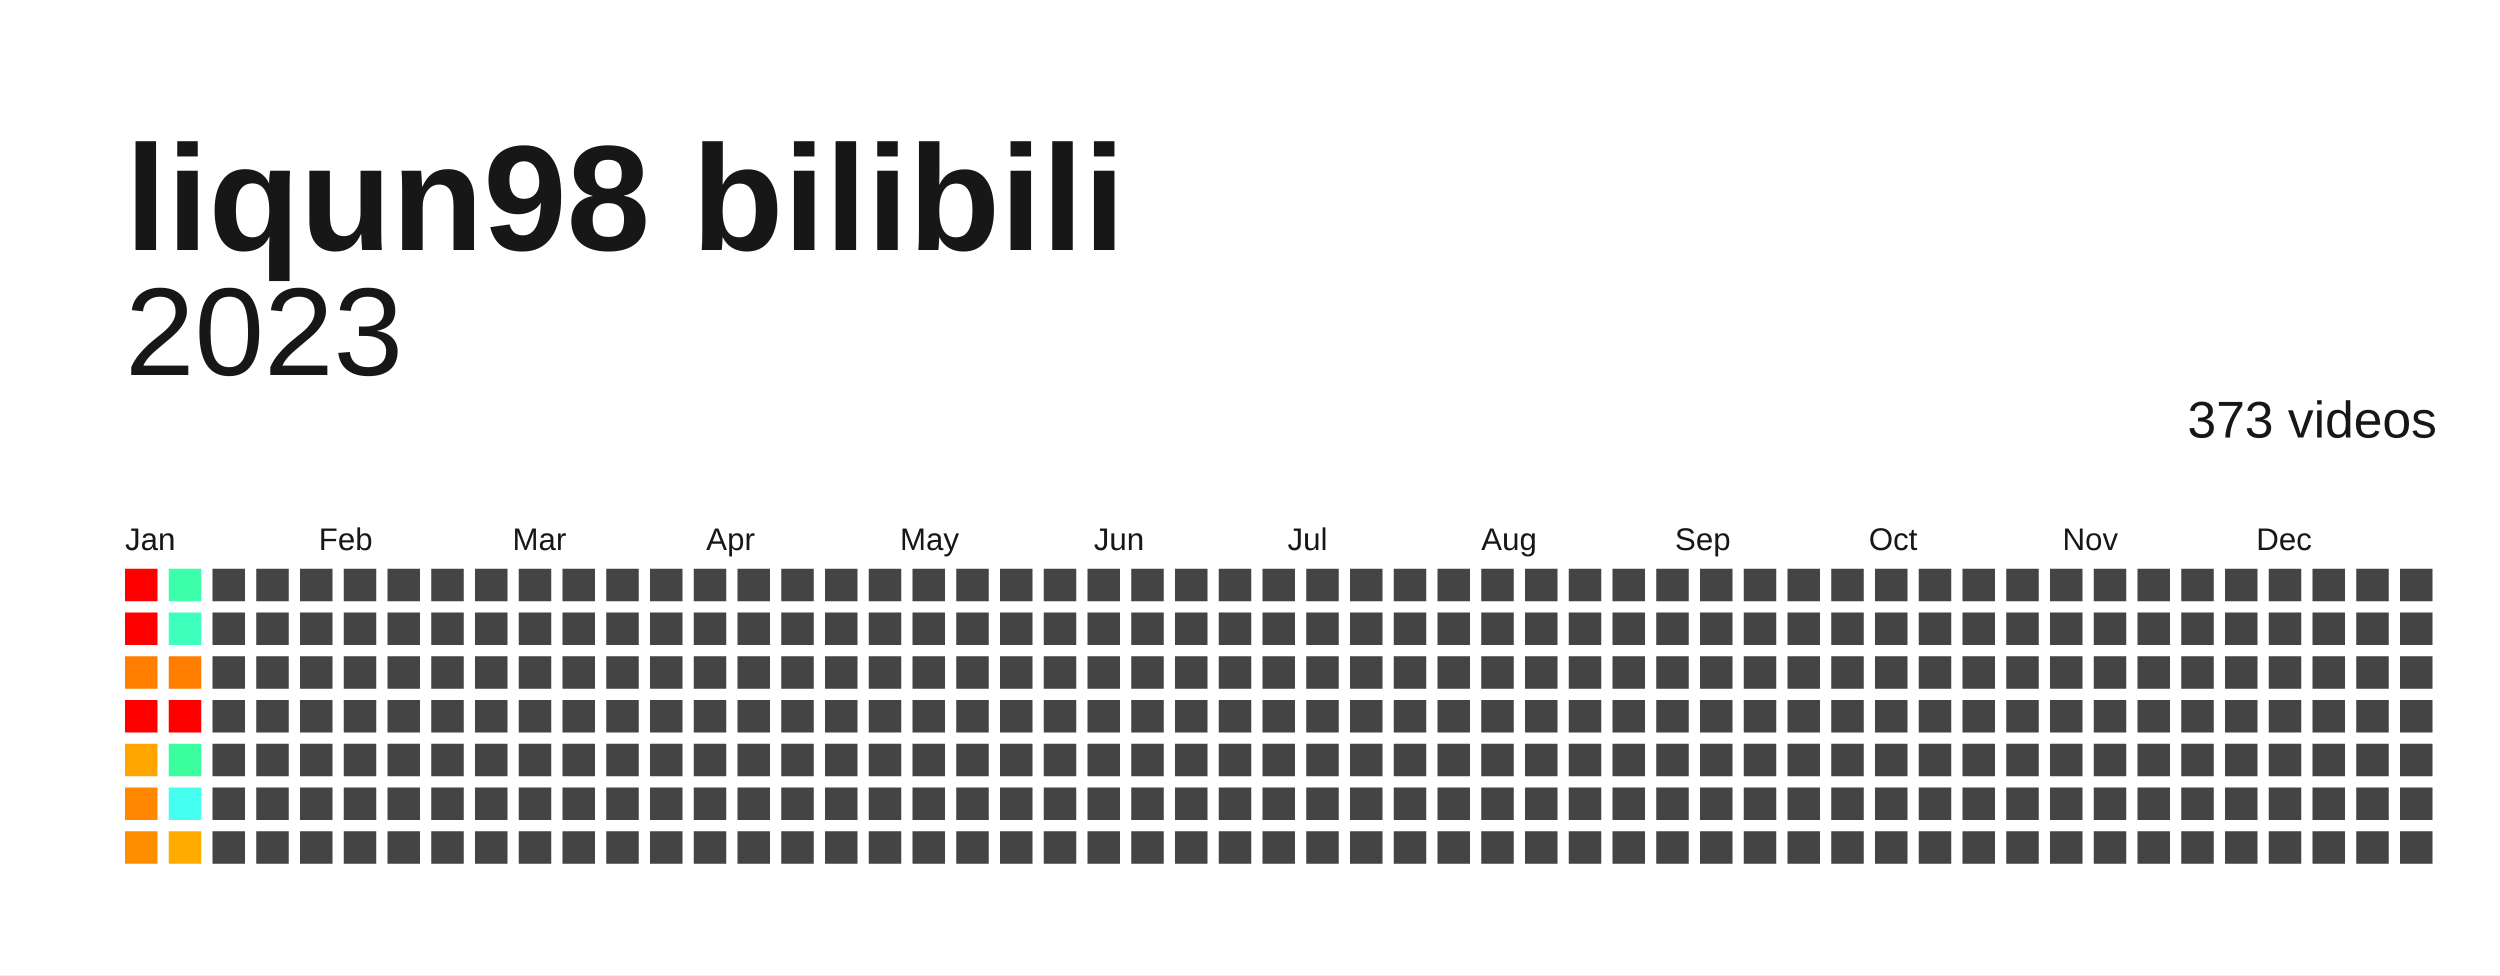
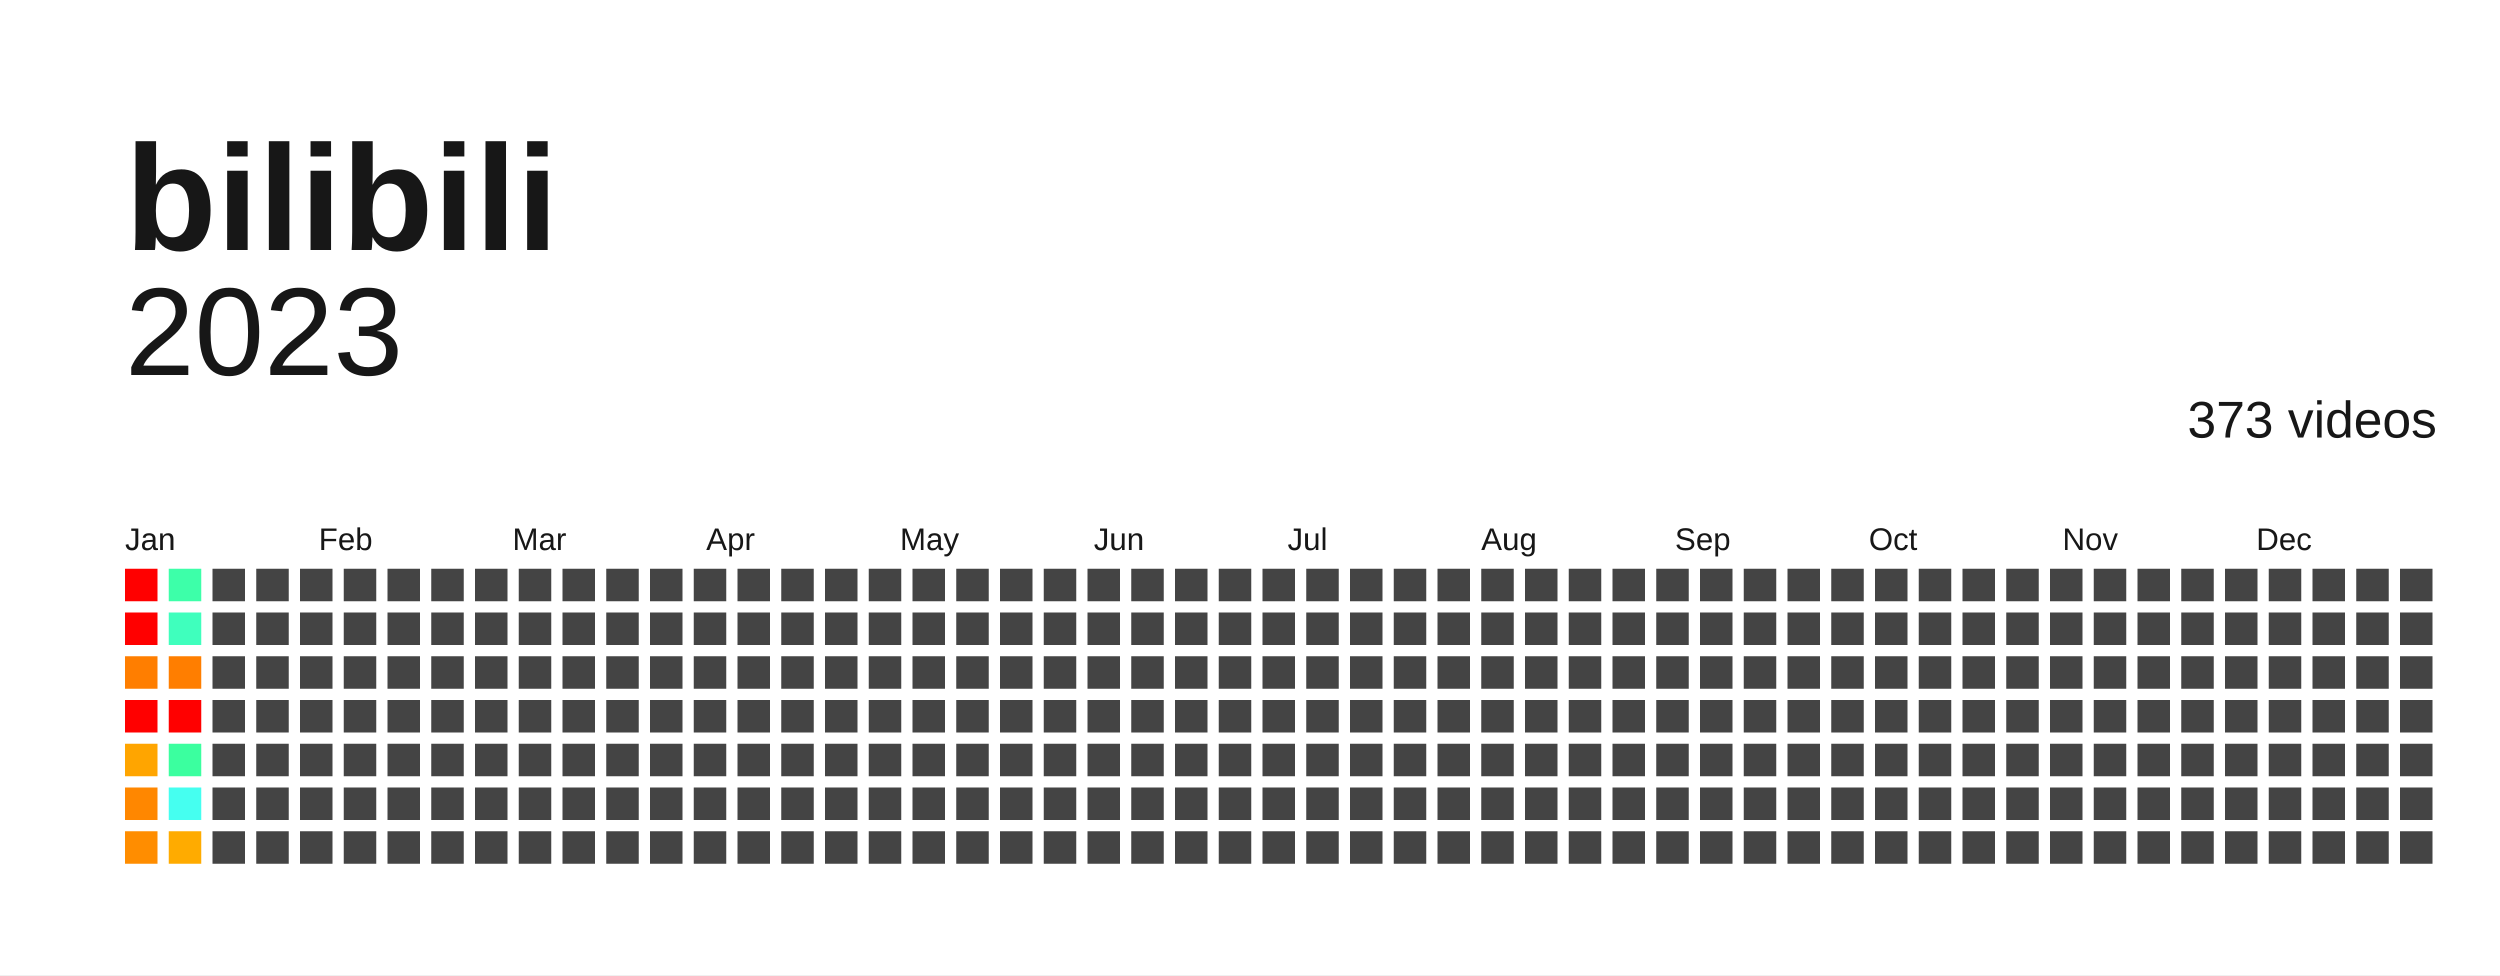
<svg xmlns="http://www.w3.org/2000/svg" baseProfile="full" height="78mm" version="1.1" viewBox="0,0,200,78" width="200mm">
  <defs />
  <rect fill="#FFFFFF" height="78" width="200" x="0" y="0" />
-   <text fill="#171717" style="font-size:12px; font-family:Arial; font-weight:bold;" x="10" y="20">liqun98 bilibili</text>
+   <text fill="#171717" style="font-size:12px; font-family:Arial; font-weight:bold;" x="10" y="20">bilibili</text>
  <text alignment-baseline="hanging" fill="#171717" style="font-size:10.0px; font-family:Arial;" x="10" y="30">2023</text>
  <text alignment-baseline="hanging" fill="#171717" style="font-size:4.125px; font-family:Arial;" x="175" y="35">373 videos</text>
  <text fill="#171717" style="font-size:2.5px; font-family:Arial" x="10.0" y="44">Jan</text>
  <text fill="#171717" style="font-size:2.5px; font-family:Arial" x="25.5" y="44">Feb</text>
  <text fill="#171717" style="font-size:2.5px; font-family:Arial" x="41.0" y="44">Mar</text>
  <text fill="#171717" style="font-size:2.5px; font-family:Arial" x="56.5" y="44">Apr</text>
  <text fill="#171717" style="font-size:2.5px; font-family:Arial" x="72.0" y="44">May</text>
  <text fill="#171717" style="font-size:2.5px; font-family:Arial" x="87.5" y="44">Jun</text>
  <text fill="#171717" style="font-size:2.5px; font-family:Arial" x="103.0" y="44">Jul</text>
  <text fill="#171717" style="font-size:2.5px; font-family:Arial" x="118.5" y="44">Aug</text>
  <text fill="#171717" style="font-size:2.5px; font-family:Arial" x="134.0" y="44">Sep</text>
  <text fill="#171717" style="font-size:2.5px; font-family:Arial" x="149.5" y="44">Oct</text>
  <text fill="#171717" style="font-size:2.5px; font-family:Arial" x="165.0" y="44">Nov</text>
  <text fill="#171717" style="font-size:2.5px; font-family:Arial" x="180.5" y="44">Dec</text>
  <rect fill="red" height="2.6" width="2.6" x="10.0" y="45.5" />
  <rect fill="red" height="2.6" width="2.6" x="10.0" y="49.0" />
  <rect fill="#ff7e00" height="2.6" width="2.6" x="10.0" y="52.5" />
  <rect fill="red" height="2.6" width="2.6" x="10.0" y="56.0" />
  <rect fill="#ffa500" height="2.6" width="2.6" x="10.0" y="59.5" />
  <rect fill="#ff8700" height="2.6" width="2.6" x="10.0" y="63.0" />
  <rect fill="#ff8d00" height="2.6" width="2.6" x="10.0" y="66.5" />
  <rect fill="#3dffa9" height="2.6" width="2.6" x="13.5" y="45.5" />
  <rect fill="#3fffbd" height="2.6" width="2.6" x="13.5" y="49.0" />
  <rect fill="#ff7e00" height="2.6" width="2.6" x="13.5" y="52.5" />
  <rect fill="red" height="2.6" width="2.6" x="13.5" y="56.0" />
  <rect fill="#3bff9f" height="2.6" width="2.6" x="13.5" y="59.5" />
  <rect fill="#45fff0" height="2.6" width="2.6" x="13.5" y="63.0" />
  <rect fill="#ffab00" height="2.6" width="2.6" x="13.5" y="66.5" />
  <rect fill="#444444" height="2.6" width="2.6" x="17.0" y="45.5" />
  <rect fill="#444444" height="2.6" width="2.6" x="17.0" y="49.0" />
  <rect fill="#444444" height="2.6" width="2.6" x="17.0" y="52.5" />
  <rect fill="#444444" height="2.6" width="2.6" x="17.0" y="56.0" />
  <rect fill="#444444" height="2.6" width="2.6" x="17.0" y="59.5" />
  <rect fill="#444444" height="2.6" width="2.6" x="17.0" y="63.0" />
  <rect fill="#444444" height="2.6" width="2.6" x="17.0" y="66.5" />
  <rect fill="#444444" height="2.6" width="2.6" x="20.5" y="45.5" />
  <rect fill="#444444" height="2.6" width="2.6" x="20.5" y="49.0" />
  <rect fill="#444444" height="2.6" width="2.6" x="20.5" y="52.5" />
  <rect fill="#444444" height="2.6" width="2.6" x="20.5" y="56.0" />
  <rect fill="#444444" height="2.6" width="2.6" x="20.5" y="59.5" />
  <rect fill="#444444" height="2.6" width="2.6" x="20.5" y="63.0" />
  <rect fill="#444444" height="2.6" width="2.6" x="20.5" y="66.5" />
  <rect fill="#444444" height="2.6" width="2.6" x="24.0" y="45.5" />
  <rect fill="#444444" height="2.6" width="2.6" x="24.0" y="49.0" />
  <rect fill="#444444" height="2.6" width="2.6" x="24.0" y="52.5" />
  <rect fill="#444444" height="2.6" width="2.6" x="24.0" y="56.0" />
  <rect fill="#444444" height="2.6" width="2.6" x="24.0" y="59.5" />
  <rect fill="#444444" height="2.6" width="2.6" x="24.0" y="63.0" />
  <rect fill="#444444" height="2.6" width="2.6" x="24.0" y="66.5" />
  <rect fill="#444444" height="2.6" width="2.6" x="27.5" y="45.5" />
  <rect fill="#444444" height="2.6" width="2.6" x="27.5" y="49.0" />
  <rect fill="#444444" height="2.6" width="2.6" x="27.5" y="52.5" />
  <rect fill="#444444" height="2.6" width="2.6" x="27.5" y="56.0" />
  <rect fill="#444444" height="2.6" width="2.6" x="27.5" y="59.5" />
  <rect fill="#444444" height="2.6" width="2.6" x="27.5" y="63.0" />
  <rect fill="#444444" height="2.6" width="2.6" x="27.5" y="66.5" />
  <rect fill="#444444" height="2.6" width="2.6" x="31.0" y="45.5" />
  <rect fill="#444444" height="2.6" width="2.6" x="31.0" y="49.0" />
  <rect fill="#444444" height="2.6" width="2.6" x="31.0" y="52.5" />
  <rect fill="#444444" height="2.6" width="2.6" x="31.0" y="56.0" />
  <rect fill="#444444" height="2.6" width="2.6" x="31.0" y="59.5" />
  <rect fill="#444444" height="2.6" width="2.6" x="31.0" y="63.0" />
  <rect fill="#444444" height="2.6" width="2.6" x="31.0" y="66.5" />
  <rect fill="#444444" height="2.6" width="2.6" x="34.5" y="45.5" />
  <rect fill="#444444" height="2.6" width="2.6" x="34.5" y="49.0" />
  <rect fill="#444444" height="2.6" width="2.6" x="34.5" y="52.5" />
  <rect fill="#444444" height="2.6" width="2.6" x="34.5" y="56.0" />
  <rect fill="#444444" height="2.6" width="2.6" x="34.5" y="59.5" />
  <rect fill="#444444" height="2.6" width="2.6" x="34.5" y="63.0" />
  <rect fill="#444444" height="2.6" width="2.6" x="34.5" y="66.5" />
  <rect fill="#444444" height="2.6" width="2.6" x="38.0" y="45.5" />
  <rect fill="#444444" height="2.6" width="2.6" x="38.0" y="49.0" />
  <rect fill="#444444" height="2.6" width="2.6" x="38.0" y="52.5" />
  <rect fill="#444444" height="2.6" width="2.6" x="38.0" y="56.0" />
  <rect fill="#444444" height="2.6" width="2.6" x="38.0" y="59.5" />
  <rect fill="#444444" height="2.6" width="2.6" x="38.0" y="63.0" />
  <rect fill="#444444" height="2.6" width="2.6" x="38.0" y="66.5" />
  <rect fill="#444444" height="2.6" width="2.6" x="41.5" y="45.5" />
  <rect fill="#444444" height="2.6" width="2.6" x="41.5" y="49.0" />
  <rect fill="#444444" height="2.6" width="2.6" x="41.5" y="52.5" />
  <rect fill="#444444" height="2.6" width="2.6" x="41.5" y="56.0" />
  <rect fill="#444444" height="2.6" width="2.6" x="41.5" y="59.5" />
  <rect fill="#444444" height="2.6" width="2.6" x="41.5" y="63.0" />
  <rect fill="#444444" height="2.6" width="2.6" x="41.5" y="66.5" />
  <rect fill="#444444" height="2.6" width="2.6" x="45.0" y="45.5" />
  <rect fill="#444444" height="2.6" width="2.6" x="45.0" y="49.0" />
  <rect fill="#444444" height="2.6" width="2.6" x="45.0" y="52.5" />
  <rect fill="#444444" height="2.6" width="2.6" x="45.0" y="56.0" />
  <rect fill="#444444" height="2.6" width="2.6" x="45.0" y="59.5" />
  <rect fill="#444444" height="2.6" width="2.6" x="45.0" y="63.0" />
  <rect fill="#444444" height="2.6" width="2.6" x="45.0" y="66.5" />
  <rect fill="#444444" height="2.6" width="2.6" x="48.5" y="45.5" />
  <rect fill="#444444" height="2.6" width="2.6" x="48.5" y="49.0" />
  <rect fill="#444444" height="2.6" width="2.6" x="48.5" y="52.5" />
  <rect fill="#444444" height="2.6" width="2.6" x="48.5" y="56.0" />
  <rect fill="#444444" height="2.6" width="2.6" x="48.5" y="59.5" />
  <rect fill="#444444" height="2.6" width="2.6" x="48.5" y="63.0" />
  <rect fill="#444444" height="2.6" width="2.6" x="48.5" y="66.5" />
  <rect fill="#444444" height="2.6" width="2.6" x="52.0" y="45.5" />
  <rect fill="#444444" height="2.6" width="2.6" x="52.0" y="49.0" />
  <rect fill="#444444" height="2.6" width="2.6" x="52.0" y="52.5" />
  <rect fill="#444444" height="2.6" width="2.6" x="52.0" y="56.0" />
  <rect fill="#444444" height="2.6" width="2.6" x="52.0" y="59.5" />
  <rect fill="#444444" height="2.6" width="2.6" x="52.0" y="63.0" />
  <rect fill="#444444" height="2.6" width="2.6" x="52.0" y="66.5" />
  <rect fill="#444444" height="2.6" width="2.6" x="55.5" y="45.5" />
  <rect fill="#444444" height="2.6" width="2.6" x="55.5" y="49.0" />
  <rect fill="#444444" height="2.6" width="2.6" x="55.5" y="52.5" />
  <rect fill="#444444" height="2.6" width="2.6" x="55.5" y="56.0" />
  <rect fill="#444444" height="2.6" width="2.6" x="55.5" y="59.5" />
  <rect fill="#444444" height="2.6" width="2.6" x="55.5" y="63.0" />
  <rect fill="#444444" height="2.6" width="2.6" x="55.5" y="66.5" />
  <rect fill="#444444" height="2.6" width="2.6" x="59.0" y="45.5" />
  <rect fill="#444444" height="2.6" width="2.6" x="59.0" y="49.0" />
  <rect fill="#444444" height="2.6" width="2.6" x="59.0" y="52.5" />
  <rect fill="#444444" height="2.6" width="2.6" x="59.0" y="56.0" />
  <rect fill="#444444" height="2.6" width="2.6" x="59.0" y="59.5" />
  <rect fill="#444444" height="2.6" width="2.6" x="59.0" y="63.0" />
  <rect fill="#444444" height="2.6" width="2.6" x="59.0" y="66.5" />
  <rect fill="#444444" height="2.6" width="2.6" x="62.5" y="45.5" />
  <rect fill="#444444" height="2.6" width="2.6" x="62.5" y="49.0" />
  <rect fill="#444444" height="2.6" width="2.6" x="62.5" y="52.5" />
  <rect fill="#444444" height="2.6" width="2.6" x="62.5" y="56.0" />
  <rect fill="#444444" height="2.6" width="2.6" x="62.5" y="59.5" />
  <rect fill="#444444" height="2.6" width="2.6" x="62.5" y="63.0" />
  <rect fill="#444444" height="2.6" width="2.6" x="62.5" y="66.5" />
  <rect fill="#444444" height="2.6" width="2.6" x="66.0" y="45.5" />
  <rect fill="#444444" height="2.6" width="2.6" x="66.0" y="49.0" />
  <rect fill="#444444" height="2.6" width="2.6" x="66.0" y="52.5" />
  <rect fill="#444444" height="2.6" width="2.6" x="66.0" y="56.0" />
  <rect fill="#444444" height="2.6" width="2.6" x="66.0" y="59.5" />
  <rect fill="#444444" height="2.6" width="2.6" x="66.0" y="63.0" />
  <rect fill="#444444" height="2.6" width="2.6" x="66.0" y="66.5" />
  <rect fill="#444444" height="2.6" width="2.6" x="69.5" y="45.5" />
  <rect fill="#444444" height="2.6" width="2.6" x="69.5" y="49.0" />
  <rect fill="#444444" height="2.6" width="2.6" x="69.5" y="52.5" />
  <rect fill="#444444" height="2.6" width="2.6" x="69.5" y="56.0" />
  <rect fill="#444444" height="2.6" width="2.6" x="69.5" y="59.5" />
  <rect fill="#444444" height="2.6" width="2.6" x="69.5" y="63.0" />
  <rect fill="#444444" height="2.6" width="2.6" x="69.5" y="66.5" />
  <rect fill="#444444" height="2.6" width="2.6" x="73.0" y="45.5" />
  <rect fill="#444444" height="2.6" width="2.6" x="73.0" y="49.0" />
  <rect fill="#444444" height="2.6" width="2.6" x="73.0" y="52.5" />
  <rect fill="#444444" height="2.6" width="2.6" x="73.0" y="56.0" />
  <rect fill="#444444" height="2.6" width="2.6" x="73.0" y="59.5" />
  <rect fill="#444444" height="2.6" width="2.6" x="73.0" y="63.0" />
  <rect fill="#444444" height="2.6" width="2.6" x="73.0" y="66.5" />
  <rect fill="#444444" height="2.6" width="2.6" x="76.5" y="45.5" />
  <rect fill="#444444" height="2.6" width="2.6" x="76.5" y="49.0" />
  <rect fill="#444444" height="2.6" width="2.6" x="76.5" y="52.5" />
  <rect fill="#444444" height="2.6" width="2.6" x="76.5" y="56.0" />
  <rect fill="#444444" height="2.6" width="2.6" x="76.5" y="59.5" />
  <rect fill="#444444" height="2.6" width="2.6" x="76.5" y="63.0" />
  <rect fill="#444444" height="2.6" width="2.6" x="76.5" y="66.5" />
  <rect fill="#444444" height="2.6" width="2.6" x="80.0" y="45.5" />
  <rect fill="#444444" height="2.6" width="2.6" x="80.0" y="49.0" />
  <rect fill="#444444" height="2.6" width="2.6" x="80.0" y="52.5" />
  <rect fill="#444444" height="2.6" width="2.6" x="80.0" y="56.0" />
  <rect fill="#444444" height="2.6" width="2.6" x="80.0" y="59.5" />
  <rect fill="#444444" height="2.6" width="2.6" x="80.0" y="63.0" />
  <rect fill="#444444" height="2.6" width="2.6" x="80.0" y="66.5" />
  <rect fill="#444444" height="2.6" width="2.6" x="83.5" y="45.5" />
  <rect fill="#444444" height="2.6" width="2.6" x="83.5" y="49.0" />
  <rect fill="#444444" height="2.6" width="2.6" x="83.5" y="52.5" />
  <rect fill="#444444" height="2.6" width="2.6" x="83.5" y="56.0" />
  <rect fill="#444444" height="2.6" width="2.6" x="83.5" y="59.5" />
  <rect fill="#444444" height="2.6" width="2.6" x="83.5" y="63.0" />
  <rect fill="#444444" height="2.6" width="2.6" x="83.5" y="66.5" />
  <rect fill="#444444" height="2.6" width="2.6" x="87.0" y="45.5" />
  <rect fill="#444444" height="2.6" width="2.6" x="87.0" y="49.0" />
  <rect fill="#444444" height="2.6" width="2.6" x="87.0" y="52.5" />
  <rect fill="#444444" height="2.6" width="2.6" x="87.0" y="56.0" />
  <rect fill="#444444" height="2.6" width="2.6" x="87.0" y="59.5" />
  <rect fill="#444444" height="2.6" width="2.6" x="87.0" y="63.0" />
  <rect fill="#444444" height="2.6" width="2.6" x="87.0" y="66.5" />
  <rect fill="#444444" height="2.6" width="2.6" x="90.5" y="45.5" />
  <rect fill="#444444" height="2.6" width="2.6" x="90.5" y="49.0" />
  <rect fill="#444444" height="2.6" width="2.6" x="90.5" y="52.5" />
  <rect fill="#444444" height="2.6" width="2.6" x="90.5" y="56.0" />
  <rect fill="#444444" height="2.6" width="2.6" x="90.5" y="59.5" />
  <rect fill="#444444" height="2.6" width="2.6" x="90.5" y="63.0" />
  <rect fill="#444444" height="2.6" width="2.6" x="90.5" y="66.5" />
  <rect fill="#444444" height="2.6" width="2.6" x="94.0" y="45.5" />
  <rect fill="#444444" height="2.6" width="2.6" x="94.0" y="49.0" />
  <rect fill="#444444" height="2.6" width="2.6" x="94.0" y="52.5" />
  <rect fill="#444444" height="2.6" width="2.6" x="94.0" y="56.0" />
  <rect fill="#444444" height="2.6" width="2.6" x="94.0" y="59.5" />
  <rect fill="#444444" height="2.6" width="2.6" x="94.0" y="63.0" />
  <rect fill="#444444" height="2.6" width="2.6" x="94.0" y="66.5" />
  <rect fill="#444444" height="2.6" width="2.6" x="97.5" y="45.5" />
  <rect fill="#444444" height="2.6" width="2.6" x="97.5" y="49.0" />
  <rect fill="#444444" height="2.6" width="2.6" x="97.5" y="52.5" />
  <rect fill="#444444" height="2.6" width="2.6" x="97.5" y="56.0" />
  <rect fill="#444444" height="2.6" width="2.6" x="97.5" y="59.5" />
  <rect fill="#444444" height="2.6" width="2.6" x="97.5" y="63.0" />
  <rect fill="#444444" height="2.6" width="2.6" x="97.5" y="66.5" />
  <rect fill="#444444" height="2.6" width="2.6" x="101.0" y="45.5" />
  <rect fill="#444444" height="2.6" width="2.6" x="101.0" y="49.0" />
  <rect fill="#444444" height="2.6" width="2.6" x="101.0" y="52.5" />
  <rect fill="#444444" height="2.6" width="2.6" x="101.0" y="56.0" />
  <rect fill="#444444" height="2.6" width="2.6" x="101.0" y="59.5" />
  <rect fill="#444444" height="2.6" width="2.6" x="101.0" y="63.0" />
  <rect fill="#444444" height="2.6" width="2.6" x="101.0" y="66.5" />
  <rect fill="#444444" height="2.6" width="2.6" x="104.5" y="45.5" />
  <rect fill="#444444" height="2.6" width="2.6" x="104.5" y="49.0" />
  <rect fill="#444444" height="2.6" width="2.6" x="104.5" y="52.5" />
  <rect fill="#444444" height="2.6" width="2.6" x="104.5" y="56.0" />
  <rect fill="#444444" height="2.6" width="2.6" x="104.5" y="59.5" />
  <rect fill="#444444" height="2.6" width="2.6" x="104.5" y="63.0" />
  <rect fill="#444444" height="2.6" width="2.6" x="104.5" y="66.5" />
  <rect fill="#444444" height="2.6" width="2.6" x="108.0" y="45.5" />
  <rect fill="#444444" height="2.6" width="2.6" x="108.0" y="49.0" />
  <rect fill="#444444" height="2.6" width="2.6" x="108.0" y="52.5" />
  <rect fill="#444444" height="2.6" width="2.6" x="108.0" y="56.0" />
  <rect fill="#444444" height="2.6" width="2.6" x="108.0" y="59.5" />
  <rect fill="#444444" height="2.6" width="2.6" x="108.0" y="63.0" />
  <rect fill="#444444" height="2.6" width="2.6" x="108.0" y="66.5" />
  <rect fill="#444444" height="2.6" width="2.6" x="111.5" y="45.5" />
  <rect fill="#444444" height="2.6" width="2.6" x="111.5" y="49.0" />
  <rect fill="#444444" height="2.6" width="2.6" x="111.5" y="52.5" />
  <rect fill="#444444" height="2.6" width="2.6" x="111.5" y="56.0" />
  <rect fill="#444444" height="2.6" width="2.6" x="111.5" y="59.5" />
  <rect fill="#444444" height="2.6" width="2.6" x="111.5" y="63.0" />
  <rect fill="#444444" height="2.6" width="2.6" x="111.5" y="66.5" />
  <rect fill="#444444" height="2.6" width="2.6" x="115.0" y="45.5" />
  <rect fill="#444444" height="2.6" width="2.6" x="115.0" y="49.0" />
  <rect fill="#444444" height="2.6" width="2.6" x="115.0" y="52.5" />
  <rect fill="#444444" height="2.6" width="2.6" x="115.0" y="56.0" />
  <rect fill="#444444" height="2.6" width="2.6" x="115.0" y="59.5" />
  <rect fill="#444444" height="2.6" width="2.6" x="115.0" y="63.0" />
  <rect fill="#444444" height="2.6" width="2.6" x="115.0" y="66.5" />
  <rect fill="#444444" height="2.6" width="2.6" x="118.5" y="45.5" />
  <rect fill="#444444" height="2.6" width="2.6" x="118.5" y="49.0" />
  <rect fill="#444444" height="2.6" width="2.6" x="118.5" y="52.5" />
  <rect fill="#444444" height="2.6" width="2.6" x="118.5" y="56.0" />
  <rect fill="#444444" height="2.6" width="2.6" x="118.5" y="59.5" />
  <rect fill="#444444" height="2.6" width="2.6" x="118.5" y="63.0" />
  <rect fill="#444444" height="2.6" width="2.6" x="118.5" y="66.5" />
  <rect fill="#444444" height="2.6" width="2.6" x="122.0" y="45.5" />
  <rect fill="#444444" height="2.6" width="2.6" x="122.0" y="49.0" />
  <rect fill="#444444" height="2.6" width="2.6" x="122.0" y="52.5" />
  <rect fill="#444444" height="2.6" width="2.6" x="122.0" y="56.0" />
  <rect fill="#444444" height="2.6" width="2.6" x="122.0" y="59.5" />
  <rect fill="#444444" height="2.6" width="2.6" x="122.0" y="63.0" />
  <rect fill="#444444" height="2.6" width="2.6" x="122.0" y="66.5" />
  <rect fill="#444444" height="2.6" width="2.6" x="125.5" y="45.5" />
  <rect fill="#444444" height="2.6" width="2.6" x="125.5" y="49.0" />
  <rect fill="#444444" height="2.6" width="2.6" x="125.5" y="52.5" />
  <rect fill="#444444" height="2.6" width="2.6" x="125.5" y="56.0" />
  <rect fill="#444444" height="2.6" width="2.6" x="125.5" y="59.5" />
  <rect fill="#444444" height="2.6" width="2.6" x="125.5" y="63.0" />
  <rect fill="#444444" height="2.6" width="2.6" x="125.5" y="66.5" />
  <rect fill="#444444" height="2.6" width="2.6" x="129.0" y="45.5" />
  <rect fill="#444444" height="2.6" width="2.6" x="129.0" y="49.0" />
  <rect fill="#444444" height="2.6" width="2.6" x="129.0" y="52.5" />
  <rect fill="#444444" height="2.6" width="2.6" x="129.0" y="56.0" />
  <rect fill="#444444" height="2.6" width="2.6" x="129.0" y="59.5" />
  <rect fill="#444444" height="2.6" width="2.6" x="129.0" y="63.0" />
  <rect fill="#444444" height="2.6" width="2.6" x="129.0" y="66.5" />
  <rect fill="#444444" height="2.6" width="2.6" x="132.5" y="45.5" />
  <rect fill="#444444" height="2.6" width="2.6" x="132.5" y="49.0" />
  <rect fill="#444444" height="2.6" width="2.6" x="132.5" y="52.5" />
  <rect fill="#444444" height="2.6" width="2.6" x="132.5" y="56.0" />
  <rect fill="#444444" height="2.6" width="2.6" x="132.5" y="59.5" />
  <rect fill="#444444" height="2.6" width="2.6" x="132.5" y="63.0" />
  <rect fill="#444444" height="2.6" width="2.6" x="132.5" y="66.5" />
  <rect fill="#444444" height="2.6" width="2.6" x="136.0" y="45.5" />
  <rect fill="#444444" height="2.6" width="2.6" x="136.0" y="49.0" />
  <rect fill="#444444" height="2.6" width="2.6" x="136.0" y="52.5" />
  <rect fill="#444444" height="2.6" width="2.6" x="136.0" y="56.0" />
  <rect fill="#444444" height="2.6" width="2.6" x="136.0" y="59.5" />
  <rect fill="#444444" height="2.6" width="2.6" x="136.0" y="63.0" />
  <rect fill="#444444" height="2.6" width="2.6" x="136.0" y="66.5" />
  <rect fill="#444444" height="2.6" width="2.6" x="139.5" y="45.5" />
  <rect fill="#444444" height="2.6" width="2.6" x="139.5" y="49.0" />
  <rect fill="#444444" height="2.6" width="2.6" x="139.5" y="52.5" />
  <rect fill="#444444" height="2.6" width="2.6" x="139.5" y="56.0" />
  <rect fill="#444444" height="2.6" width="2.6" x="139.5" y="59.5" />
  <rect fill="#444444" height="2.6" width="2.6" x="139.5" y="63.0" />
  <rect fill="#444444" height="2.6" width="2.6" x="139.5" y="66.5" />
  <rect fill="#444444" height="2.6" width="2.6" x="143.0" y="45.5" />
  <rect fill="#444444" height="2.6" width="2.6" x="143.0" y="49.0" />
  <rect fill="#444444" height="2.6" width="2.6" x="143.0" y="52.5" />
  <rect fill="#444444" height="2.6" width="2.6" x="143.0" y="56.0" />
  <rect fill="#444444" height="2.6" width="2.6" x="143.0" y="59.5" />
  <rect fill="#444444" height="2.6" width="2.6" x="143.0" y="63.0" />
  <rect fill="#444444" height="2.6" width="2.6" x="143.0" y="66.5" />
  <rect fill="#444444" height="2.6" width="2.6" x="146.5" y="45.5" />
  <rect fill="#444444" height="2.6" width="2.6" x="146.5" y="49.0" />
  <rect fill="#444444" height="2.6" width="2.6" x="146.5" y="52.5" />
  <rect fill="#444444" height="2.6" width="2.6" x="146.5" y="56.0" />
  <rect fill="#444444" height="2.6" width="2.6" x="146.5" y="59.5" />
  <rect fill="#444444" height="2.6" width="2.6" x="146.5" y="63.0" />
  <rect fill="#444444" height="2.6" width="2.6" x="146.5" y="66.5" />
  <rect fill="#444444" height="2.6" width="2.6" x="150.0" y="45.5" />
  <rect fill="#444444" height="2.6" width="2.6" x="150.0" y="49.0" />
  <rect fill="#444444" height="2.6" width="2.6" x="150.0" y="52.5" />
  <rect fill="#444444" height="2.6" width="2.6" x="150.0" y="56.0" />
  <rect fill="#444444" height="2.6" width="2.6" x="150.0" y="59.5" />
  <rect fill="#444444" height="2.6" width="2.6" x="150.0" y="63.0" />
  <rect fill="#444444" height="2.6" width="2.6" x="150.0" y="66.5" />
  <rect fill="#444444" height="2.6" width="2.6" x="153.5" y="45.5" />
  <rect fill="#444444" height="2.6" width="2.6" x="153.5" y="49.0" />
  <rect fill="#444444" height="2.6" width="2.6" x="153.5" y="52.5" />
  <rect fill="#444444" height="2.6" width="2.6" x="153.5" y="56.0" />
  <rect fill="#444444" height="2.6" width="2.6" x="153.5" y="59.5" />
  <rect fill="#444444" height="2.6" width="2.6" x="153.5" y="63.0" />
  <rect fill="#444444" height="2.6" width="2.6" x="153.5" y="66.5" />
  <rect fill="#444444" height="2.6" width="2.6" x="157.0" y="45.5" />
  <rect fill="#444444" height="2.6" width="2.6" x="157.0" y="49.0" />
  <rect fill="#444444" height="2.6" width="2.6" x="157.0" y="52.5" />
  <rect fill="#444444" height="2.6" width="2.6" x="157.0" y="56.0" />
  <rect fill="#444444" height="2.6" width="2.6" x="157.0" y="59.5" />
  <rect fill="#444444" height="2.6" width="2.6" x="157.0" y="63.0" />
  <rect fill="#444444" height="2.6" width="2.6" x="157.0" y="66.5" />
  <rect fill="#444444" height="2.6" width="2.6" x="160.5" y="45.5" />
  <rect fill="#444444" height="2.6" width="2.6" x="160.5" y="49.0" />
  <rect fill="#444444" height="2.6" width="2.6" x="160.5" y="52.5" />
  <rect fill="#444444" height="2.6" width="2.6" x="160.5" y="56.0" />
  <rect fill="#444444" height="2.6" width="2.6" x="160.5" y="59.5" />
  <rect fill="#444444" height="2.6" width="2.6" x="160.5" y="63.0" />
  <rect fill="#444444" height="2.6" width="2.6" x="160.5" y="66.5" />
  <rect fill="#444444" height="2.6" width="2.6" x="164.0" y="45.5" />
  <rect fill="#444444" height="2.6" width="2.6" x="164.0" y="49.0" />
  <rect fill="#444444" height="2.6" width="2.6" x="164.0" y="52.5" />
  <rect fill="#444444" height="2.6" width="2.6" x="164.0" y="56.0" />
  <rect fill="#444444" height="2.6" width="2.6" x="164.0" y="59.5" />
  <rect fill="#444444" height="2.6" width="2.6" x="164.0" y="63.0" />
  <rect fill="#444444" height="2.6" width="2.6" x="164.0" y="66.5" />
  <rect fill="#444444" height="2.6" width="2.6" x="167.5" y="45.5" />
  <rect fill="#444444" height="2.6" width="2.6" x="167.5" y="49.0" />
  <rect fill="#444444" height="2.6" width="2.6" x="167.5" y="52.5" />
  <rect fill="#444444" height="2.6" width="2.6" x="167.5" y="56.0" />
  <rect fill="#444444" height="2.6" width="2.6" x="167.5" y="59.5" />
  <rect fill="#444444" height="2.6" width="2.6" x="167.5" y="63.0" />
  <rect fill="#444444" height="2.6" width="2.6" x="167.5" y="66.5" />
  <rect fill="#444444" height="2.6" width="2.6" x="171.0" y="45.5" />
  <rect fill="#444444" height="2.6" width="2.6" x="171.0" y="49.0" />
  <rect fill="#444444" height="2.6" width="2.6" x="171.0" y="52.5" />
  <rect fill="#444444" height="2.6" width="2.6" x="171.0" y="56.0" />
  <rect fill="#444444" height="2.6" width="2.6" x="171.0" y="59.5" />
  <rect fill="#444444" height="2.6" width="2.6" x="171.0" y="63.0" />
  <rect fill="#444444" height="2.6" width="2.6" x="171.0" y="66.5" />
  <rect fill="#444444" height="2.6" width="2.6" x="174.5" y="45.5" />
  <rect fill="#444444" height="2.6" width="2.6" x="174.5" y="49.0" />
  <rect fill="#444444" height="2.6" width="2.6" x="174.5" y="52.5" />
  <rect fill="#444444" height="2.6" width="2.6" x="174.5" y="56.0" />
  <rect fill="#444444" height="2.6" width="2.6" x="174.5" y="59.5" />
  <rect fill="#444444" height="2.6" width="2.6" x="174.5" y="63.0" />
  <rect fill="#444444" height="2.6" width="2.6" x="174.5" y="66.5" />
  <rect fill="#444444" height="2.6" width="2.6" x="178.0" y="45.5" />
  <rect fill="#444444" height="2.6" width="2.6" x="178.0" y="49.0" />
  <rect fill="#444444" height="2.6" width="2.6" x="178.0" y="52.5" />
  <rect fill="#444444" height="2.6" width="2.6" x="178.0" y="56.0" />
  <rect fill="#444444" height="2.6" width="2.6" x="178.0" y="59.5" />
  <rect fill="#444444" height="2.6" width="2.6" x="178.0" y="63.0" />
  <rect fill="#444444" height="2.6" width="2.6" x="178.0" y="66.5" />
  <rect fill="#444444" height="2.6" width="2.6" x="181.5" y="45.5" />
  <rect fill="#444444" height="2.6" width="2.6" x="181.5" y="49.0" />
  <rect fill="#444444" height="2.6" width="2.6" x="181.5" y="52.5" />
  <rect fill="#444444" height="2.6" width="2.6" x="181.5" y="56.0" />
  <rect fill="#444444" height="2.6" width="2.6" x="181.5" y="59.5" />
  <rect fill="#444444" height="2.6" width="2.6" x="181.5" y="63.0" />
  <rect fill="#444444" height="2.6" width="2.6" x="181.5" y="66.5" />
  <rect fill="#444444" height="2.6" width="2.6" x="185.0" y="45.5" />
  <rect fill="#444444" height="2.6" width="2.6" x="185.0" y="49.0" />
  <rect fill="#444444" height="2.6" width="2.6" x="185.0" y="52.5" />
  <rect fill="#444444" height="2.6" width="2.6" x="185.0" y="56.0" />
  <rect fill="#444444" height="2.6" width="2.6" x="185.0" y="59.5" />
  <rect fill="#444444" height="2.6" width="2.6" x="185.0" y="63.0" />
  <rect fill="#444444" height="2.6" width="2.6" x="185.0" y="66.5" />
  <rect fill="#444444" height="2.6" width="2.6" x="188.5" y="45.5" />
  <rect fill="#444444" height="2.6" width="2.6" x="188.5" y="49.0" />
  <rect fill="#444444" height="2.6" width="2.6" x="188.5" y="52.5" />
  <rect fill="#444444" height="2.6" width="2.6" x="188.5" y="56.0" />
  <rect fill="#444444" height="2.6" width="2.6" x="188.5" y="59.5" />
  <rect fill="#444444" height="2.6" width="2.6" x="188.5" y="63.0" />
  <rect fill="#444444" height="2.6" width="2.6" x="188.5" y="66.5" />
  <rect fill="#444444" height="2.6" width="2.6" x="192.0" y="45.5" />
  <rect fill="#444444" height="2.6" width="2.6" x="192.0" y="49.0" />
  <rect fill="#444444" height="2.6" width="2.6" x="192.0" y="52.5" />
  <rect fill="#444444" height="2.6" width="2.6" x="192.0" y="56.0" />
  <rect fill="#444444" height="2.6" width="2.6" x="192.0" y="59.5" />
  <rect fill="#444444" height="2.6" width="2.6" x="192.0" y="63.0" />
  <rect fill="#444444" height="2.6" width="2.6" x="192.0" y="66.5" />
</svg>
